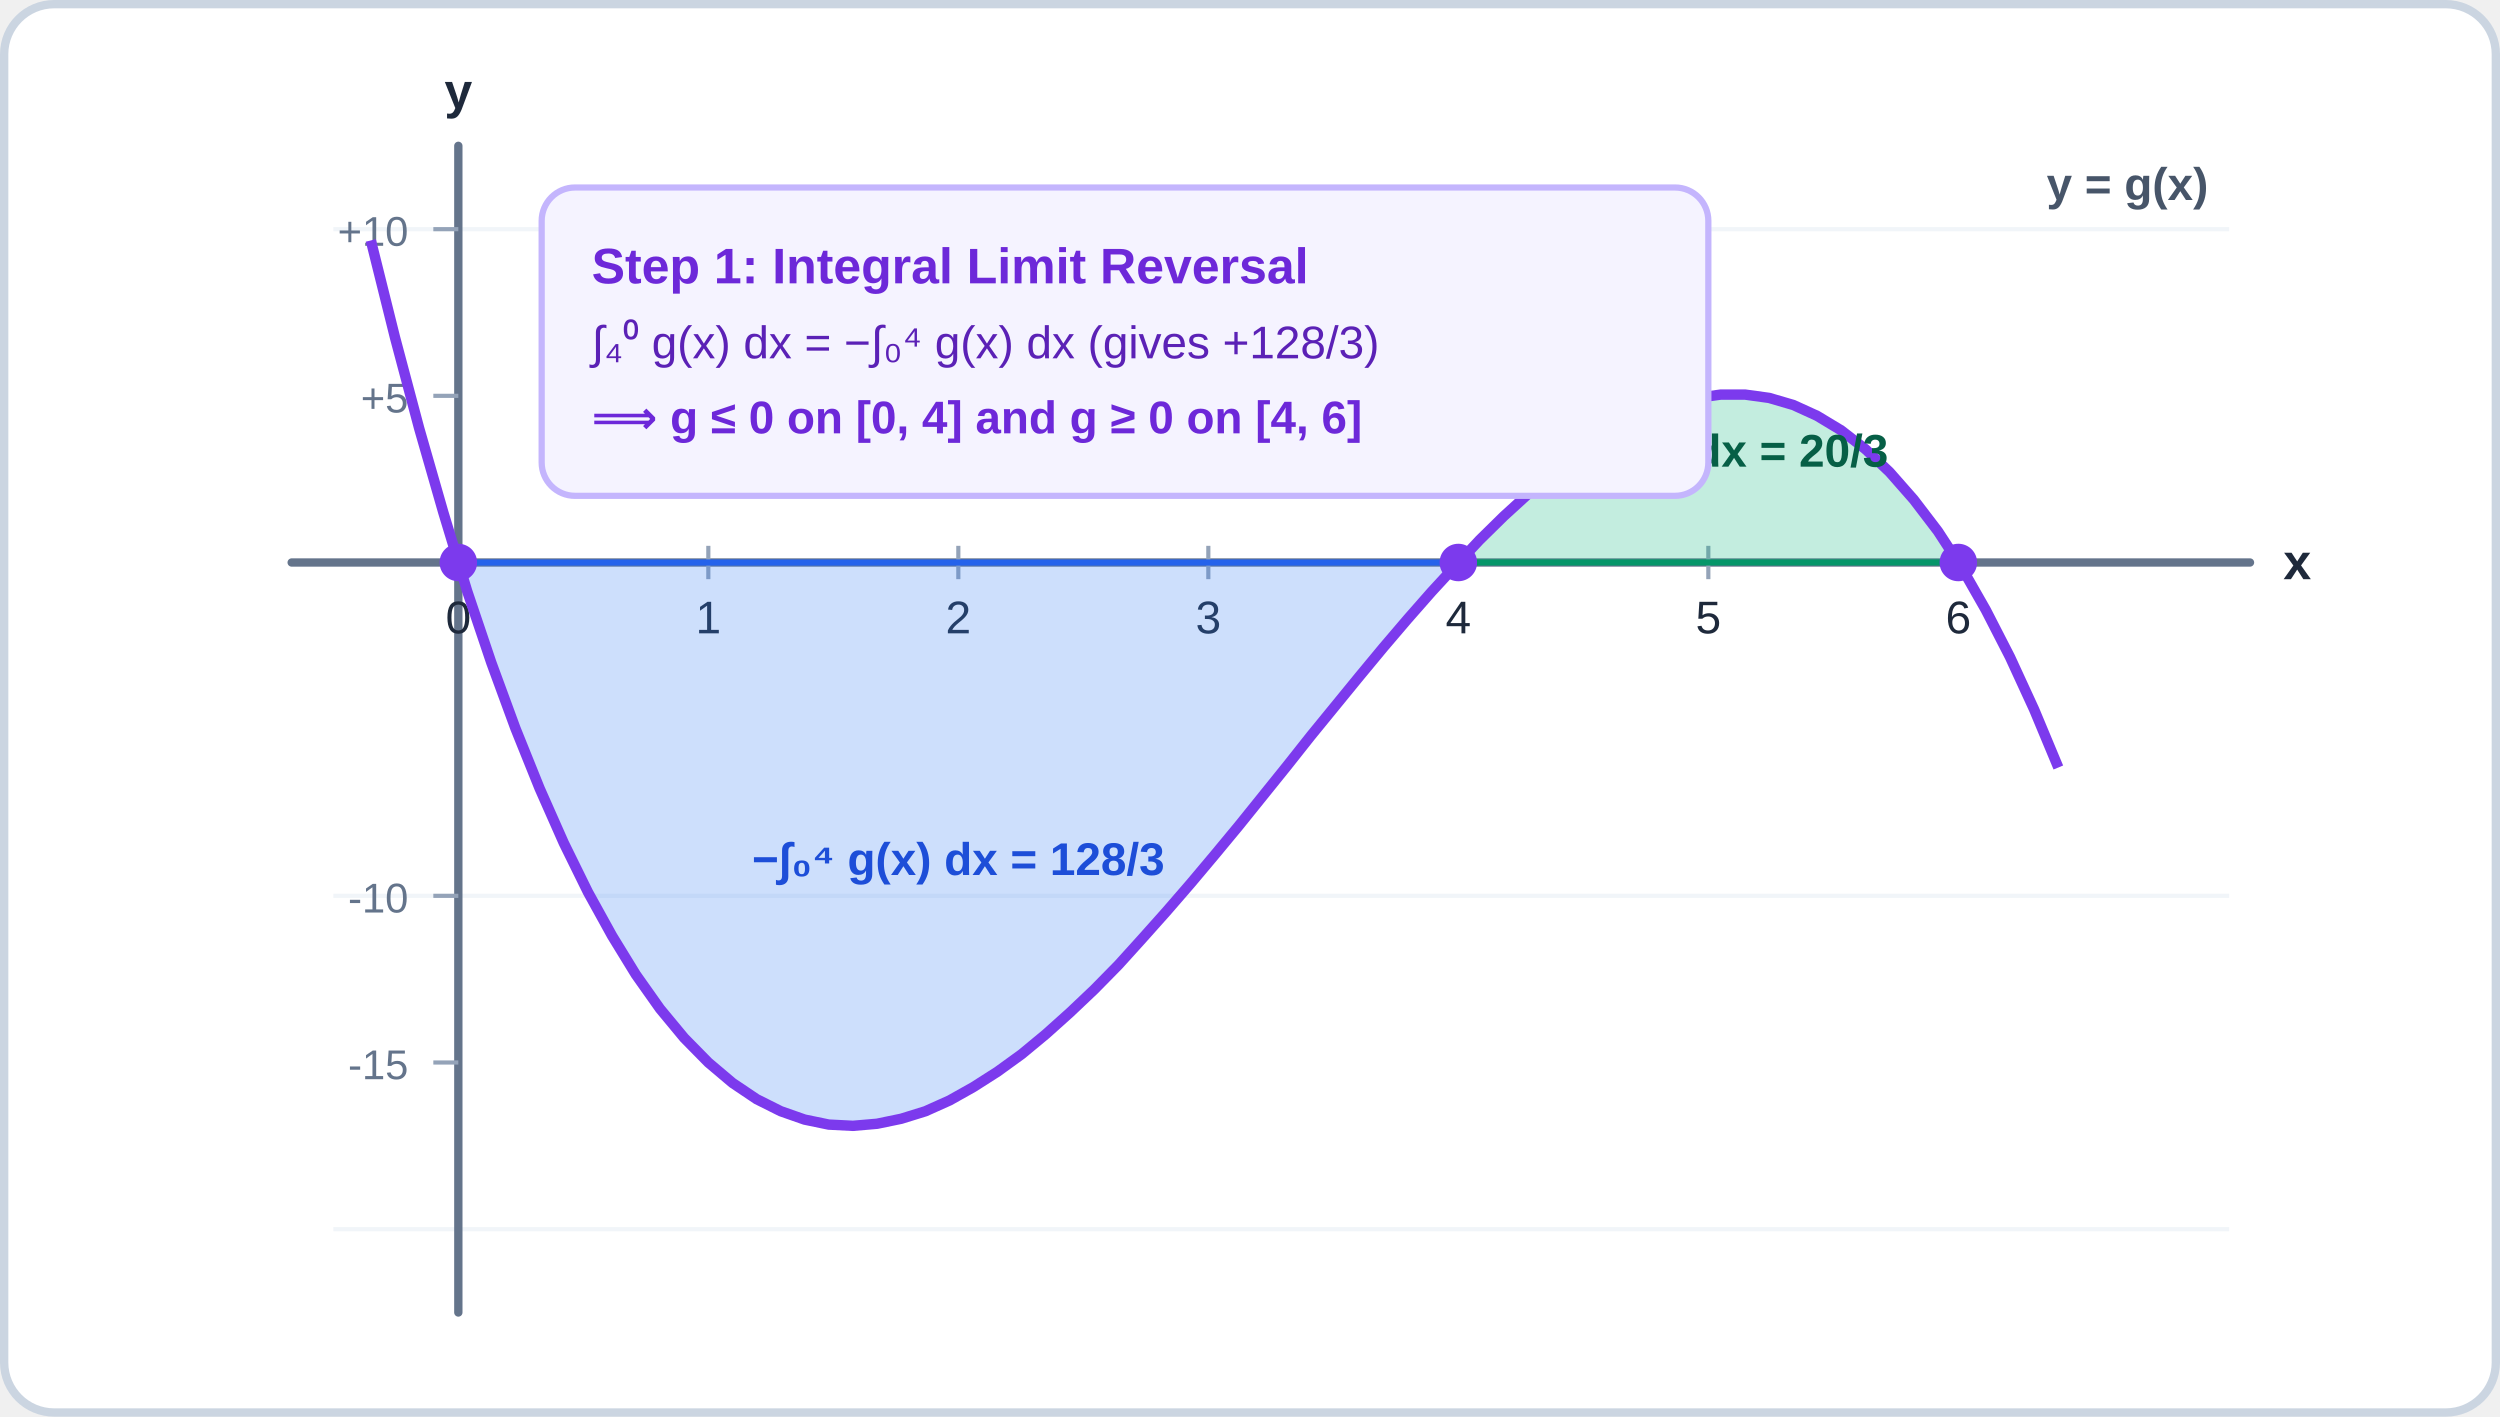
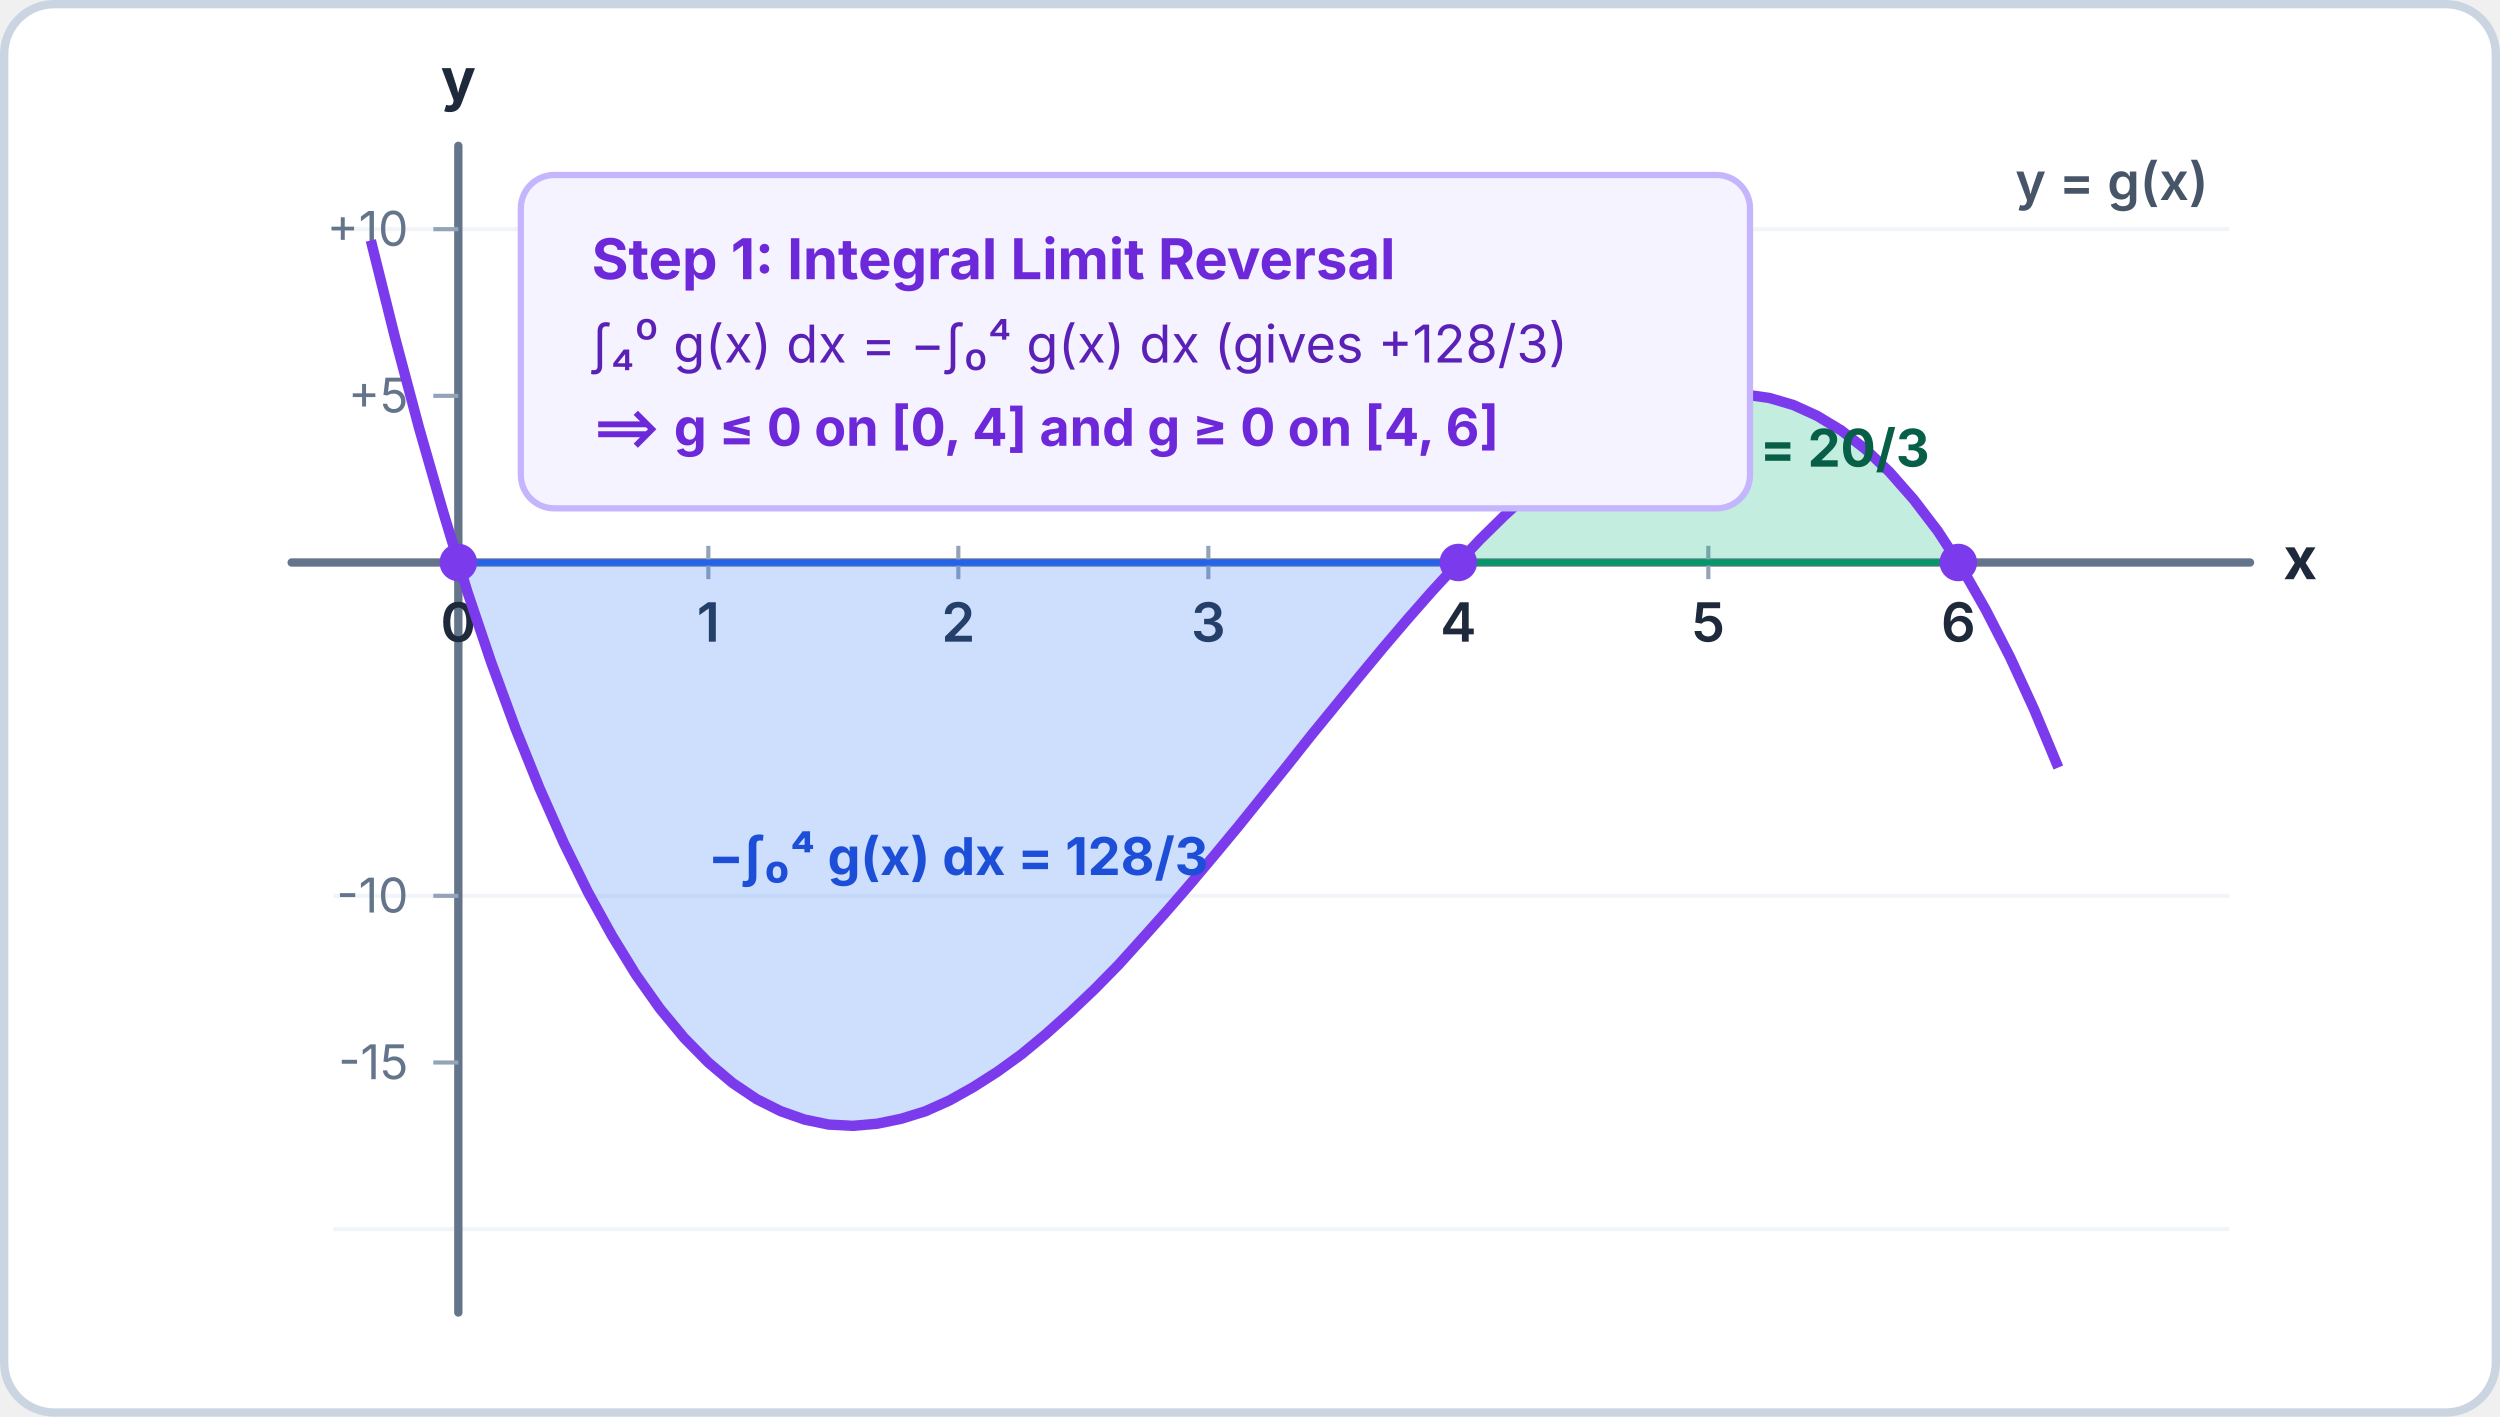
- <svg xmlns="http://www.w3.org/2000/svg" viewBox="0 0 600 340" width="50%" style="display:block;margin:0 auto;font-family:Arial,sans-serif;height:auto;max-width:100%">
+ <svg xmlns="http://www.w3.org/2000/svg" viewBox="0 0 600 340" width="100%" style="display:block;margin:0 auto;font-family:system-ui,-apple-system,sans-serif;height:auto;max-width:620px">
  <rect x="1" y="1" width="598" height="338" rx="12" fill="#fff" stroke="#cbd5e1" stroke-width="2" />
  <line x1="80" y1="55" x2="535" y2="55" stroke="#f1f5f9" stroke-width="1" />
  <line x1="80" y1="215" x2="535" y2="215" stroke="#f1f5f9" stroke-width="1" />
  <line x1="80" y1="295" x2="535" y2="295" stroke="#f1f5f9" stroke-width="1" />
  <line x1="70" y1="135" x2="540" y2="135" stroke="#64748b" stroke-width="2" stroke-linecap="round" />
  <line x1="110" y1="315" x2="110" y2="35" stroke="#64748b" stroke-width="2" stroke-linecap="round" />
  <line x1="110" y1="131" x2="110" y2="139" stroke="#94a3b8" stroke-width="1" />
-   <text x="110" y="152" fill="#1e293b" font-size="11" text-anchor="middle">0</text>
+   <text x="110" y="154" fill="#1e293b" font-size="13" font-weight="600" text-anchor="middle">0</text>
  <line x1="170" y1="131" x2="170" y2="139" stroke="#94a3b8" stroke-width="1" />
-   <text x="170" y="152" fill="#1e293b" font-size="11" text-anchor="middle">1</text>
+   <text x="170" y="154" fill="#1e293b" font-size="13" font-weight="600" text-anchor="middle">1</text>
  <line x1="230" y1="131" x2="230" y2="139" stroke="#94a3b8" stroke-width="1" />
-   <text x="230" y="152" fill="#1e293b" font-size="11" text-anchor="middle">2</text>
+   <text x="230" y="154" fill="#1e293b" font-size="13" font-weight="600" text-anchor="middle">2</text>
  <line x1="290" y1="131" x2="290" y2="139" stroke="#94a3b8" stroke-width="1" />
-   <text x="290" y="152" fill="#1e293b" font-size="11" text-anchor="middle">3</text>
+   <text x="290" y="154" fill="#1e293b" font-size="13" font-weight="600" text-anchor="middle">3</text>
  <line x1="350" y1="131" x2="350" y2="139" stroke="#94a3b8" stroke-width="1" />
-   <text x="350" y="152" fill="#1e293b" font-size="11" text-anchor="middle">4</text>
+   <text x="350" y="154" fill="#1e293b" font-size="13" font-weight="600" text-anchor="middle">4</text>
  <line x1="410" y1="131" x2="410" y2="139" stroke="#94a3b8" stroke-width="1" />
-   <text x="410" y="152" fill="#1e293b" font-size="11" text-anchor="middle">5</text>
+   <text x="410" y="154" fill="#1e293b" font-size="13" font-weight="600" text-anchor="middle">5</text>
  <line x1="470" y1="131" x2="470" y2="139" stroke="#94a3b8" stroke-width="1" />
-   <text x="470" y="152" fill="#1e293b" font-size="11" text-anchor="middle">6</text>
+   <text x="470" y="154" fill="#1e293b" font-size="13" font-weight="600" text-anchor="middle">6</text>
  <line x1="104" y1="55" x2="110" y2="55" stroke="#94a3b8" stroke-width="1" />
-   <text x="98" y="59" fill="#64748b" font-size="10" text-anchor="end">+10</text>
+   <text x="98" y="59" fill="#64748b" font-size="11.5" text-anchor="end">+10</text>
  <line x1="104" y1="95" x2="110" y2="95" stroke="#94a3b8" stroke-width="1" />
-   <text x="98" y="99" fill="#64748b" font-size="10" text-anchor="end">+5</text>
+   <text x="98" y="99" fill="#64748b" font-size="11.5" text-anchor="end">+5</text>
  <line x1="104" y1="215" x2="110" y2="215" stroke="#94a3b8" stroke-width="1" />
-   <text x="98" y="219" fill="#64748b" font-size="10" text-anchor="end">-10</text>
+   <text x="98" y="219" fill="#64748b" font-size="11.5" text-anchor="end">-10</text>
  <line x1="104" y1="255" x2="110" y2="255" stroke="#94a3b8" stroke-width="1" />
-   <text x="98" y="259" fill="#64748b" font-size="10" text-anchor="end">-15</text>
-   <text x="548" y="139" fill="#1e293b" font-size="12" text-anchor="start" font-weight="600">x</text>
-   <text x="110" y="26" fill="#1e293b" font-size="12" text-anchor="middle" font-weight="600">y</text>
-   <text x="530" y="48" fill="#475569" font-size="11" text-anchor="end" font-weight="600">y = g(x)</text>
+   <text x="98" y="259" fill="#64748b" font-size="11.5" text-anchor="end">-15</text>
+   <text x="548" y="139" fill="#1e293b" font-size="14" text-anchor="start" font-weight="700">x</text>
+   <text x="110" y="24" fill="#1e293b" font-size="14" text-anchor="middle" font-weight="700">y</text>
+   <text x="530" y="48" fill="#475569" font-size="12.5" text-anchor="end" font-weight="600">y = g(x)</text>
  <path d="M 110 135 L 114.8 149.9 L 119.6 163.7 L 124.4 176.6 L 129.2 188.5 L 134 199.5 L 138.8 209.6 L 143.6 218.8 L 148.4 227.2 L 153.2 234.8 L 158 241.5 L 162.8 247.5 L 167.6 252.7 L 172.4 257.2 L 177.2 260.9 L 182 264 L 186.8 266.5 L 191.6 268.3 L 196.4 269.5 L 201.2 270.1 L 206 270.2 L 210.8 269.7 L 215.6 268.7 L 220.4 267.3 L 225.2 265.4 L 230 263 L 234.8 260.2 L 239.6 257.1 L 244.4 253.6 L 249.2 249.7 L 254 245.6 L 258.8 241.2 L 263.6 236.4 L 268.4 231.5 L 273.2 226.4 L 278 221 L 282.8 215.5 L 287.6 209.9 L 292.4 204.1 L 297.2 198.3 L 302 192.3 L 306.8 186.4 L 311.6 180.4 L 316.4 174.5 L 321.2 168.5 L 326 162.6 L 330.8 156.9 L 335.6 151.2 L 340.4 145.6 L 345.2 140.2 L 350 135 L 350 135 L 110 135 Z" fill="#3b82f6" fill-opacity="0.25" stroke="#2563eb" stroke-width="1.5" />
  <path d="M 350 135 L 354 130.8 L 358 126.8 L 362 122.9 L 366 119.2 L 370 115.7 L 374 112.5 L 378 109.4 L 382 106.6 L 386 104.1 L 390 101.8 L 394 99.8 L 398 98.1 L 402 96.8 L 406 95.7 L 410 95 L 414 94.6 L 418 94.7 L 422 95.1 L 426 95.9 L 430 97.1 L 434 98.7 L 438 100.8 L 442 103.3 L 446 106.3 L 450 109.8 L 454 113.8 L 458 118.3 L 462 123.3 L 466 128.9 L 470 135 L 470 135 L 350 135 Z" fill="#10b981" fill-opacity="0.25" stroke="#059669" stroke-width="1.5" />
  <path d="M 89 57.7 L 94.8 81 L 100.6 102.8 L 106.4 123 L 112.1 141.8 L 117.9 159 L 123.7 174.8 L 129.5 189.2 L 135.3 202.3 L 141.1 214.1 L 146.9 224.6 L 152.6 233.9 L 158.4 242.1 L 164.2 249.1 L 170 255 L 175.8 259.9 L 181.6 263.8 L 187.4 266.7 L 193.1 268.7 L 198.9 269.9 L 204.7 270.2 L 210.5 269.7 L 216.3 268.5 L 222.1 266.7 L 227.9 264.1 L 233.6 260.9 L 239.4 257.2 L 245.2 253 L 251 248.2 L 256.8 243 L 262.6 237.5 L 268.4 231.6 L 274.1 225.3 L 279.9 218.8 L 285.7 212.1 L 291.5 205.2 L 297.3 198.2 L 303.1 191 L 308.9 183.8 L 314.6 176.6 L 320.4 169.5 L 326.2 162.4 L 332 155.4 L 337.8 148.6 L 343.6 142 L 349.4 135.7 L 355.1 129.6 L 360.9 123.9 L 366.7 118.6 L 372.5 113.7 L 378.3 109.2 L 384.1 105.3 L 389.9 101.9 L 395.6 99.1 L 401.4 96.9 L 407.2 95.5 L 413 94.7 L 418.8 94.7 L 424.6 95.5 L 430.4 97.2 L 436.1 99.8 L 441.9 103.3 L 447.7 107.8 L 453.5 113.3 L 459.3 119.9 L 465.1 127.5 L 470.9 136.4 L 476.6 146.4 L 482.4 157.7 L 488.2 170.3 L 494 184.2" fill="none" stroke="#7c3aed" stroke-width="2.5" />
  <circle cx="110" cy="135" r="4.5" fill="#7c3aed" />
  <circle cx="350" cy="135" r="4.5" fill="#7c3aed" />
  <circle cx="470" cy="135" r="4.5" fill="#7c3aed" />
-   <text x="230" y="210" fill="#1d4ed8" font-size="11" font-weight="bold" text-anchor="middle">−∫₀⁴ g(x) dx = 128/3</text>
-   <text x="410" y="112" fill="#065f46" font-size="11" font-weight="bold" text-anchor="middle">∫₄⁶ g(x) dx = 20/3</text>
-   <rect x="130" y="45" width="280" height="74" rx="8" fill="#f5f3ff" stroke="#c4b5fd" stroke-width="1.5" />
-   <text x="142" y="68" fill="#6d28d9" font-size="12" font-weight="bold">Step 1: Integral Limit Reversal</text>
-   <text x="142" y="86" fill="#5b21b6" font-size="11">∫₄⁰ g(x) dx = −∫₀⁴ g(x) dx (gives +128/3)</text>
-   <text x="142" y="104" fill="#6d28d9" font-size="11" font-weight="bold">⟹ g ≤ 0 on [0, 4] and g ≥ 0 on [4, 6]</text>
+   <text x="230" y="210" fill="#1d4ed8" font-size="12.5" font-weight="bold" text-anchor="middle">−∫₀⁴ g(x) dx = 128/3</text>
+   <text x="410" y="112" fill="#065f46" font-size="12.5" font-weight="bold" text-anchor="middle">∫₄⁶ g(x) dx = 20/3</text>
+   <rect x="125" y="42" width="295" height="80" rx="8" fill="#f5f3ff" stroke="#c4b5fd" stroke-width="1.5" />
+   <text x="142" y="67" fill="#6d28d9" font-size="13.5" font-weight="bold">Step 1: Integral Limit Reversal</text>
+   <text x="142" y="87" fill="#5b21b6" font-size="12.5">∫₄⁰ g(x) dx = −∫₀⁴ g(x) dx (gives +128/3)</text>
+   <text x="142" y="107" fill="#6d28d9" font-size="12.5" font-weight="bold">⟹ g ≤ 0 on [0, 4] and g ≥ 0 on [4, 6]</text>
</svg>
